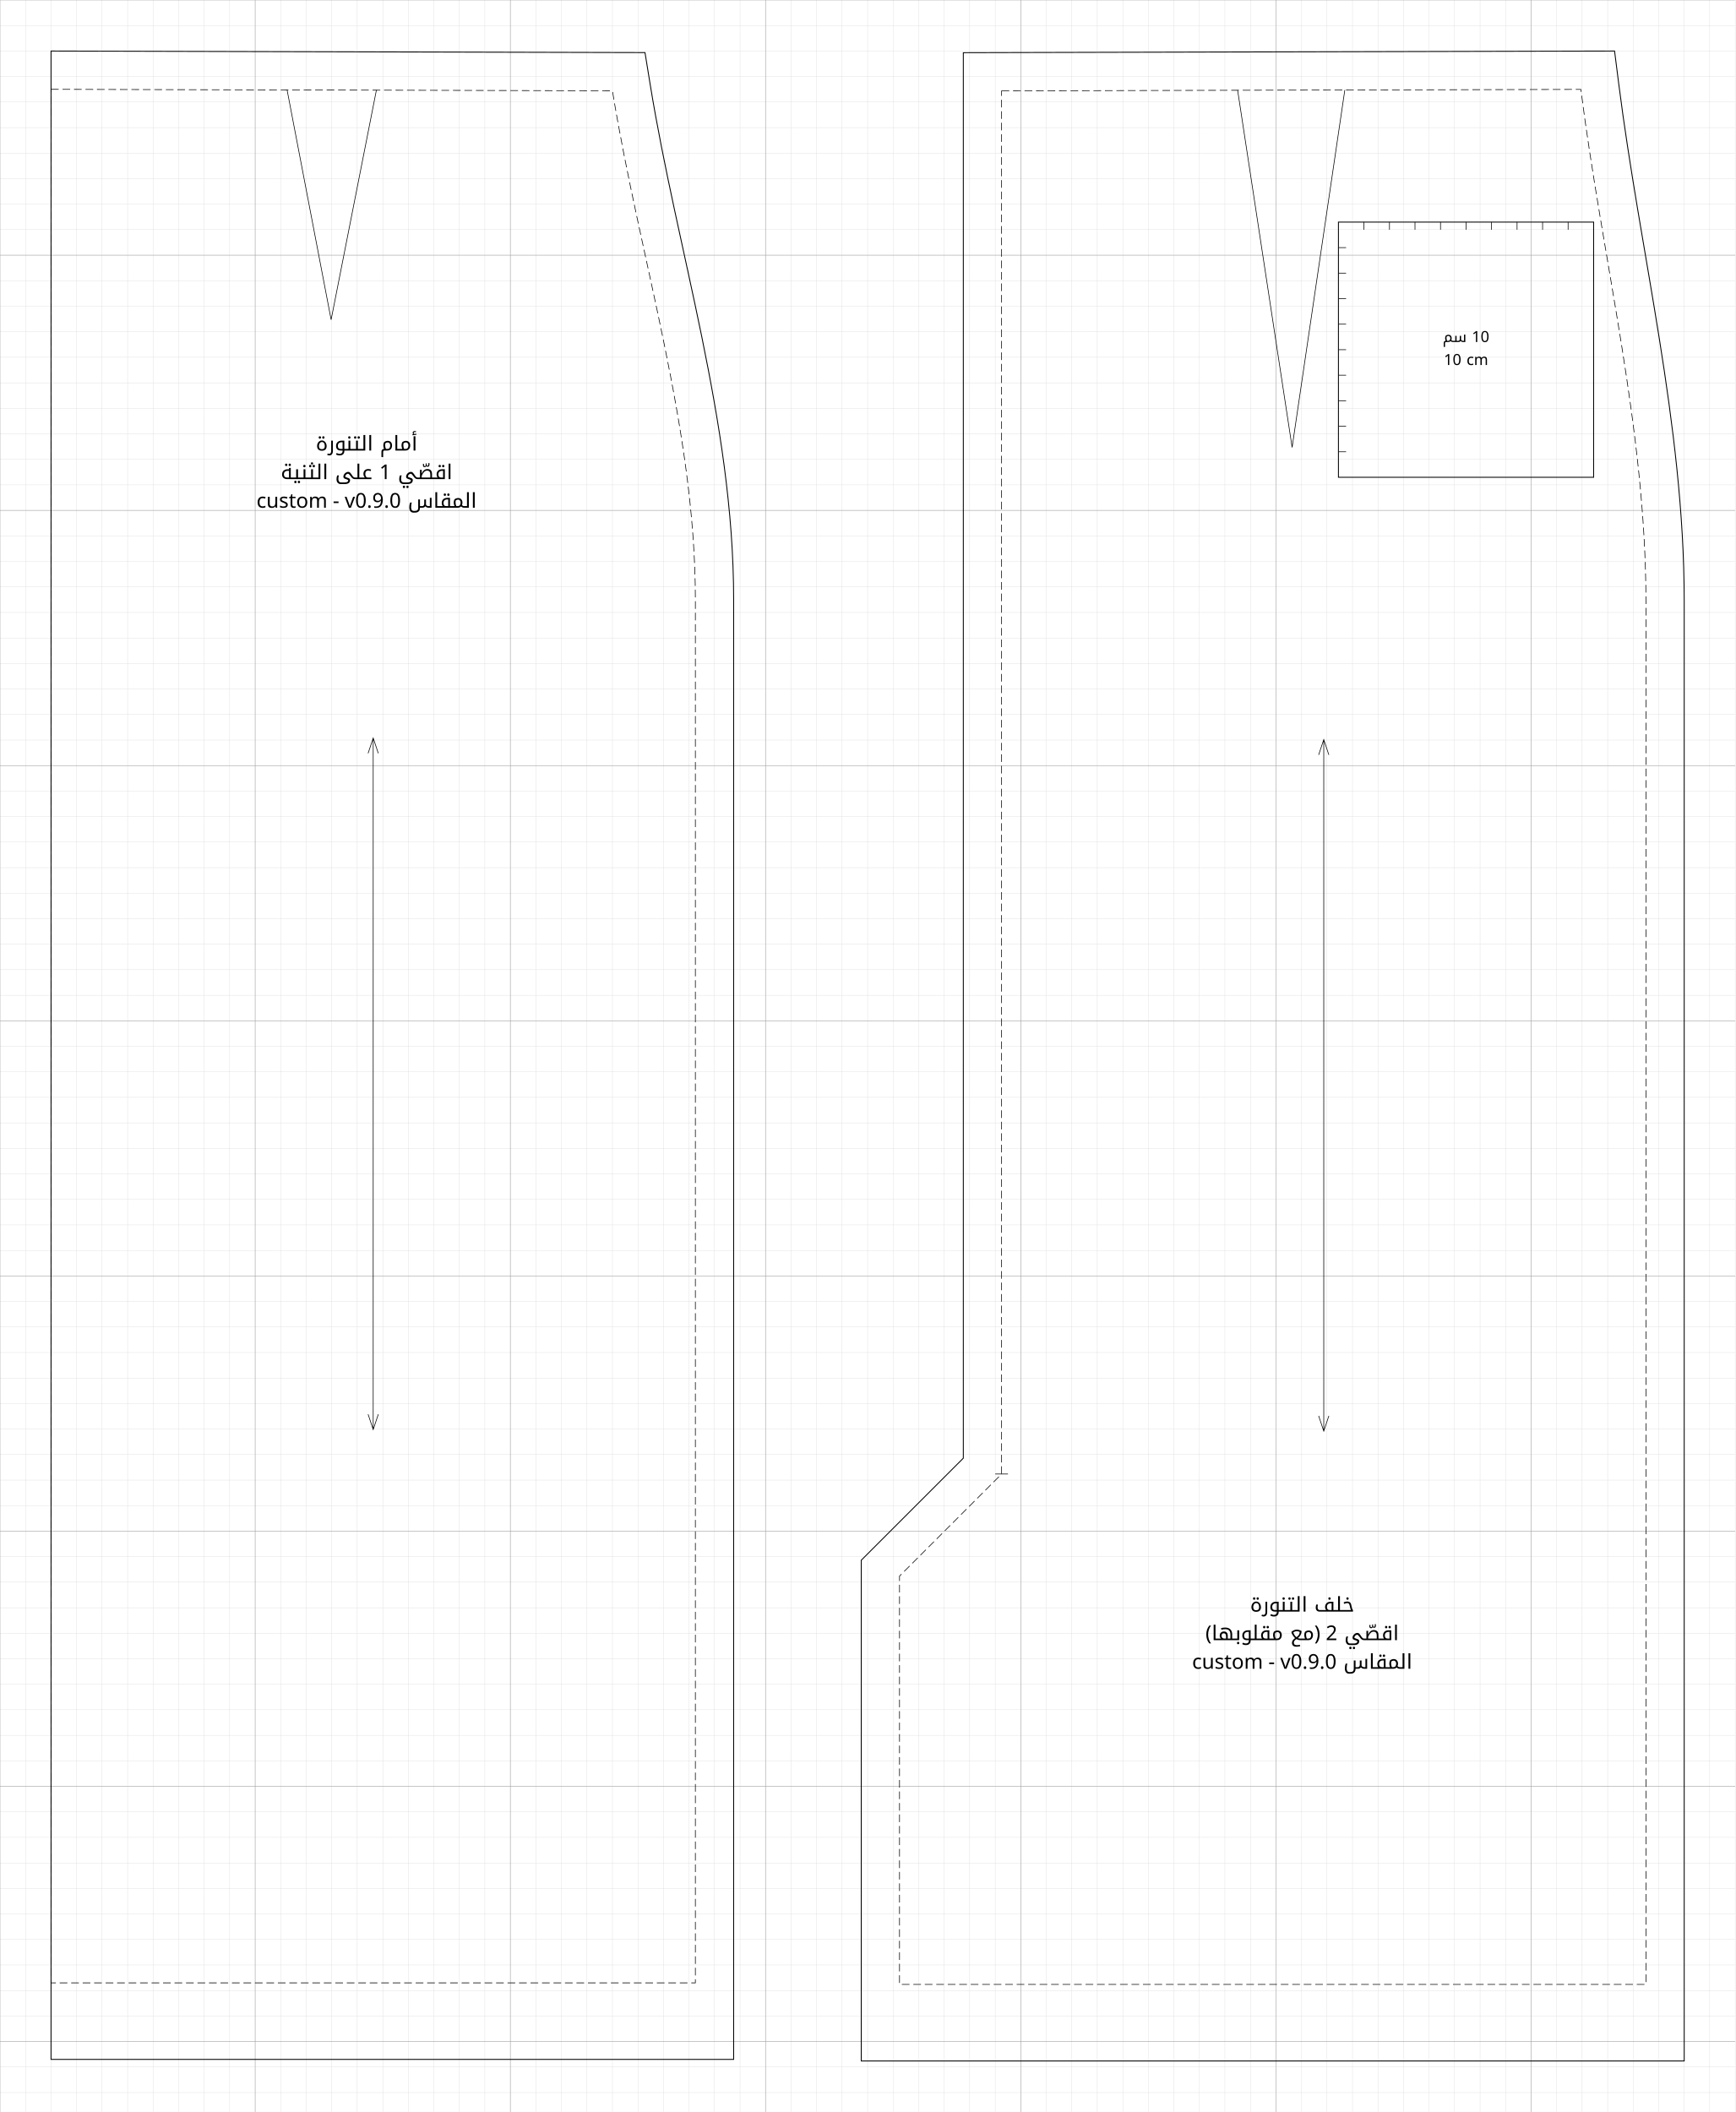
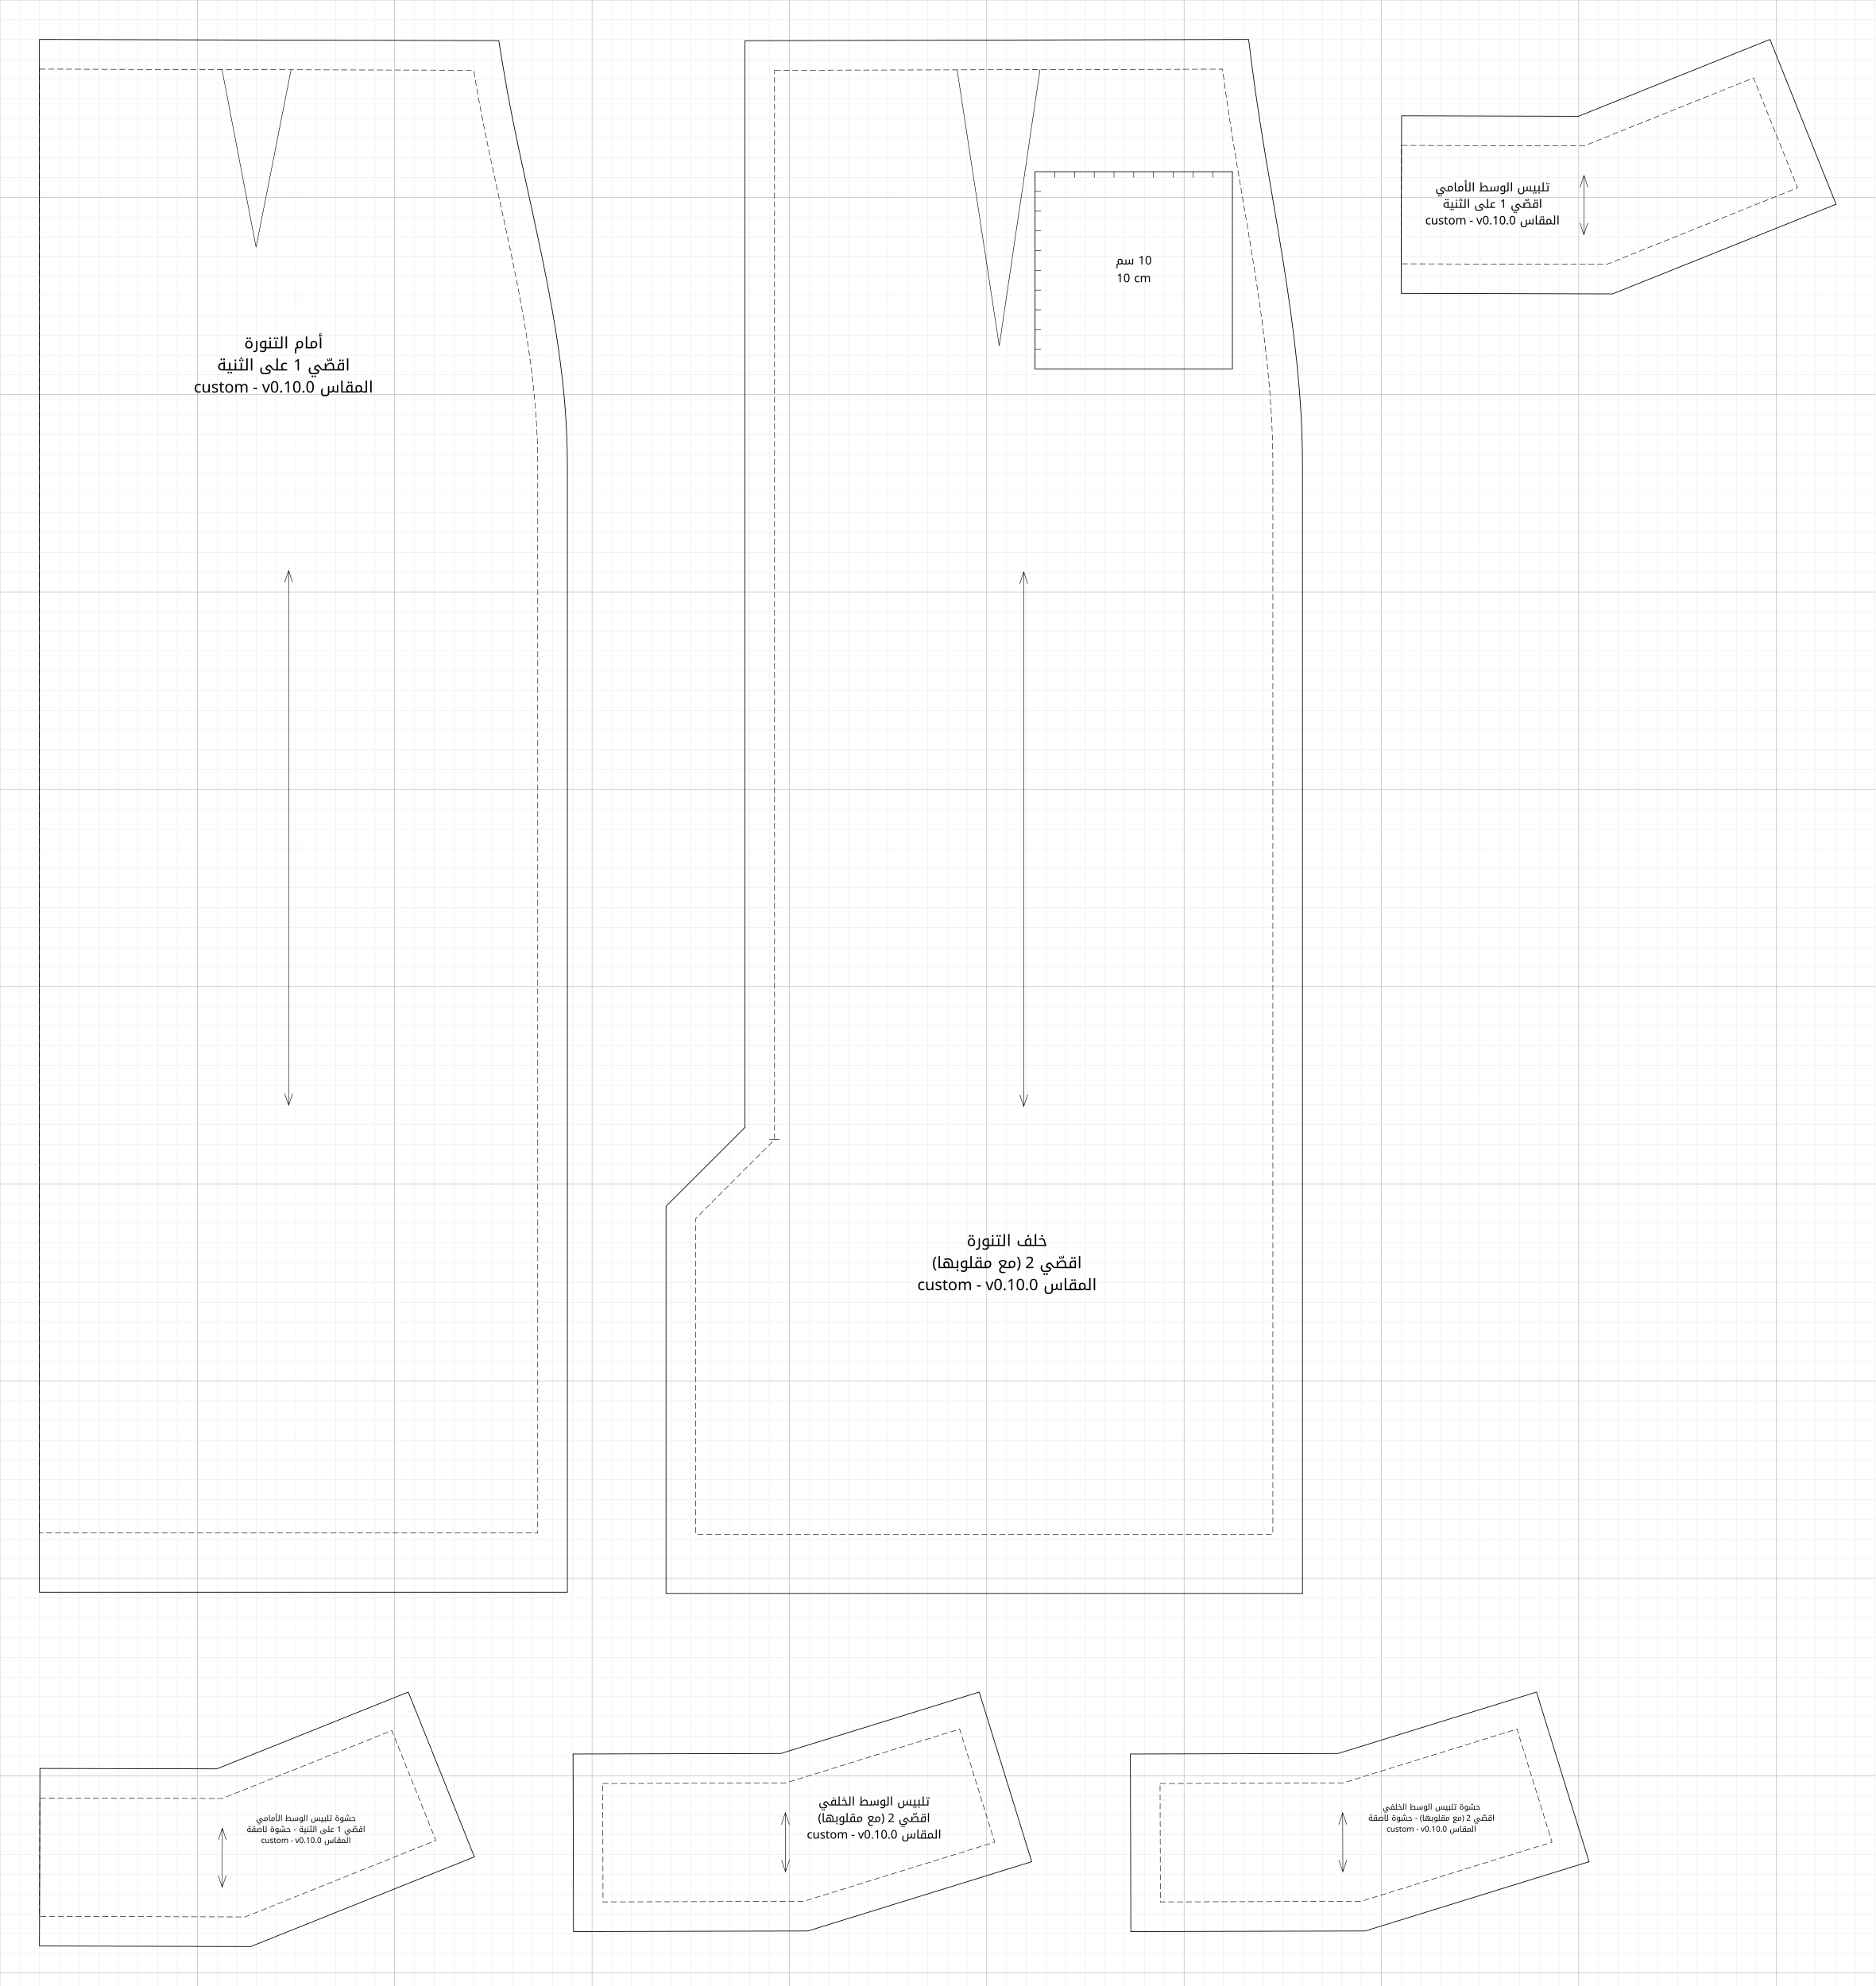
- <svg xmlns="http://www.w3.org/2000/svg" width="680.00mm" height="827.61mm" viewBox="0 0 680.00 827.61">
+ <svg xmlns="http://www.w3.org/2000/svg" width="950.39mm" height="1006.59mm" viewBox="0 0 950.39 1006.59">
  <g id="layer-grid">
-     <path id="grid-minor" d="M 10.00 0 V 827.61 M 20.00 0 V 827.61 M 30.00 0 V 827.61 M 40.00 0 V 827.61 M 50.00 0 V 827.61 M 60.00 0 V 827.61 M 70.00 0 V 827.61 M 80.00 0 V 827.61 M 90.00 0 V 827.61 M 110.00 0 V 827.61 M 120.00 0 V 827.61 M 130.00 0 V 827.61 M 140.00 0 V 827.61 M 150.00 0 V 827.61 M 160.00 0 V 827.61 M 170.00 0 V 827.61 M 180.00 0 V 827.61 M 190.00 0 V 827.61 M 210.00 0 V 827.61 M 220.00 0 V 827.61 M 230.00 0 V 827.61 M 240.00 0 V 827.61 M 250.00 0 V 827.61 M 260.00 0 V 827.61 M 270.00 0 V 827.61 M 280.00 0 V 827.61 M 290.00 0 V 827.61 M 310.00 0 V 827.61 M 320.00 0 V 827.61 M 330.00 0 V 827.61 M 340.00 0 V 827.61 M 350.00 0 V 827.61 M 360.00 0 V 827.61 M 370.00 0 V 827.61 M 380.00 0 V 827.61 M 390.00 0 V 827.61 M 410.00 0 V 827.61 M 420.00 0 V 827.61 M 430.00 0 V 827.61 M 440.00 0 V 827.61 M 450.00 0 V 827.61 M 460.00 0 V 827.61 M 470.00 0 V 827.61 M 480.00 0 V 827.61 M 490.00 0 V 827.61 M 510.00 0 V 827.61 M 520.00 0 V 827.61 M 530.00 0 V 827.61 M 540.00 0 V 827.61 M 550.00 0 V 827.61 M 560.00 0 V 827.61 M 570.00 0 V 827.61 M 580.00 0 V 827.61 M 590.00 0 V 827.61 M 610.00 0 V 827.61 M 620.00 0 V 827.61 M 630.00 0 V 827.61 M 640.00 0 V 827.61 M 650.00 0 V 827.61 M 660.00 0 V 827.61 M 670.00 0 V 827.61 M 680.00 0 V 827.61 M 0 10.00 H 680.00 M 0 20.00 H 680.00 M 0 30.00 H 680.00 M 0 40.00 H 680.00 M 0 50.00 H 680.00 M 0 60.00 H 680.00 M 0 70.00 H 680.00 M 0 80.00 H 680.00 M 0 90.00 H 680.00 M 0 110.00 H 680.00 M 0 120.00 H 680.00 M 0 130.00 H 680.00 M 0 140.00 H 680.00 M 0 150.00 H 680.00 M 0 160.00 H 680.00 M 0 170.00 H 680.00 M 0 180.00 H 680.00 M 0 190.00 H 680.00 M 0 210.00 H 680.00 M 0 220.00 H 680.00 M 0 230.00 H 680.00 M 0 240.00 H 680.00 M 0 250.00 H 680.00 M 0 260.00 H 680.00 M 0 270.00 H 680.00 M 0 280.00 H 680.00 M 0 290.00 H 680.00 M 0 310.00 H 680.00 M 0 320.00 H 680.00 M 0 330.00 H 680.00 M 0 340.00 H 680.00 M 0 350.00 H 680.00 M 0 360.00 H 680.00 M 0 370.00 H 680.00 M 0 380.00 H 680.00 M 0 390.00 H 680.00 M 0 410.00 H 680.00 M 0 420.00 H 680.00 M 0 430.00 H 680.00 M 0 440.00 H 680.00 M 0 450.00 H 680.00 M 0 460.00 H 680.00 M 0 470.00 H 680.00 M 0 480.00 H 680.00 M 0 490.00 H 680.00 M 0 510.00 H 680.00 M 0 520.00 H 680.00 M 0 530.00 H 680.00 M 0 540.00 H 680.00 M 0 550.00 H 680.00 M 0 560.00 H 680.00 M 0 570.00 H 680.00 M 0 580.00 H 680.00 M 0 590.00 H 680.00 M 0 610.00 H 680.00 M 0 620.00 H 680.00 M 0 630.00 H 680.00 M 0 640.00 H 680.00 M 0 650.00 H 680.00 M 0 660.00 H 680.00 M 0 670.00 H 680.00 M 0 680.00 H 680.00 M 0 690.00 H 680.00 M 0 710.00 H 680.00 M 0 720.00 H 680.00 M 0 730.00 H 680.00 M 0 740.00 H 680.00 M 0 750.00 H 680.00 M 0 760.00 H 680.00 M 0 770.00 H 680.00 M 0 780.00 H 680.00 M 0 790.00 H 680.00 M 0 810.00 H 680.00 M 0 820.00 H 680.00" fill="none" stroke="#d0d0d0" stroke-width="0.1" />
-     <path id="grid-major" d="M 0.00 0 V 827.61 M 100.00 0 V 827.61 M 200.00 0 V 827.61 M 300.00 0 V 827.61 M 400.00 0 V 827.61 M 500.00 0 V 827.61 M 600.00 0 V 827.61 M 0 0.00 H 680.00 M 0 100.00 H 680.00 M 0 200.00 H 680.00 M 0 300.00 H 680.00 M 0 400.00 H 680.00 M 0 500.00 H 680.00 M 0 600.00 H 680.00 M 0 700.00 H 680.00 M 0 800.00 H 680.00" fill="none" stroke="#a0a0a0" stroke-width="0.2" />
+     <path id="grid-minor" d="M 10.00 0 V 1006.59 M 20.00 0 V 1006.59 M 30.00 0 V 1006.59 M 40.00 0 V 1006.59 M 50.00 0 V 1006.59 M 60.00 0 V 1006.59 M 70.00 0 V 1006.59 M 80.00 0 V 1006.59 M 90.00 0 V 1006.59 M 110.00 0 V 1006.59 M 120.00 0 V 1006.59 M 130.00 0 V 1006.59 M 140.00 0 V 1006.59 M 150.00 0 V 1006.59 M 160.00 0 V 1006.59 M 170.00 0 V 1006.59 M 180.00 0 V 1006.59 M 190.00 0 V 1006.59 M 210.00 0 V 1006.59 M 220.00 0 V 1006.59 M 230.00 0 V 1006.59 M 240.00 0 V 1006.59 M 250.00 0 V 1006.59 M 260.00 0 V 1006.59 M 270.00 0 V 1006.59 M 280.00 0 V 1006.59 M 290.00 0 V 1006.59 M 310.00 0 V 1006.59 M 320.00 0 V 1006.59 M 330.00 0 V 1006.59 M 340.00 0 V 1006.59 M 350.00 0 V 1006.59 M 360.00 0 V 1006.59 M 370.00 0 V 1006.59 M 380.00 0 V 1006.59 M 390.00 0 V 1006.59 M 410.00 0 V 1006.59 M 420.00 0 V 1006.59 M 430.00 0 V 1006.59 M 440.00 0 V 1006.59 M 450.00 0 V 1006.59 M 460.00 0 V 1006.59 M 470.00 0 V 1006.59 M 480.00 0 V 1006.59 M 490.00 0 V 1006.59 M 510.00 0 V 1006.59 M 520.00 0 V 1006.59 M 530.00 0 V 1006.59 M 540.00 0 V 1006.59 M 550.00 0 V 1006.59 M 560.00 0 V 1006.59 M 570.00 0 V 1006.59 M 580.00 0 V 1006.59 M 590.00 0 V 1006.59 M 610.00 0 V 1006.59 M 620.00 0 V 1006.59 M 630.00 0 V 1006.59 M 640.00 0 V 1006.59 M 650.00 0 V 1006.59 M 660.00 0 V 1006.59 M 670.00 0 V 1006.59 M 680.00 0 V 1006.59 M 690.00 0 V 1006.59 M 710.00 0 V 1006.59 M 720.00 0 V 1006.59 M 730.00 0 V 1006.59 M 740.00 0 V 1006.59 M 750.00 0 V 1006.59 M 760.00 0 V 1006.59 M 770.00 0 V 1006.59 M 780.00 0 V 1006.59 M 790.00 0 V 1006.59 M 810.00 0 V 1006.59 M 820.00 0 V 1006.59 M 830.00 0 V 1006.59 M 840.00 0 V 1006.59 M 850.00 0 V 1006.59 M 860.00 0 V 1006.59 M 870.00 0 V 1006.59 M 880.00 0 V 1006.59 M 890.00 0 V 1006.59 M 910.00 0 V 1006.59 M 920.00 0 V 1006.59 M 930.00 0 V 1006.59 M 940.00 0 V 1006.59 M 950.00 0 V 1006.59 M 0 10.00 H 950.39 M 0 20.00 H 950.39 M 0 30.00 H 950.39 M 0 40.00 H 950.39 M 0 50.00 H 950.39 M 0 60.00 H 950.39 M 0 70.00 H 950.39 M 0 80.00 H 950.39 M 0 90.00 H 950.39 M 0 110.00 H 950.39 M 0 120.00 H 950.39 M 0 130.00 H 950.39 M 0 140.00 H 950.39 M 0 150.00 H 950.39 M 0 160.00 H 950.39 M 0 170.00 H 950.39 M 0 180.00 H 950.39 M 0 190.00 H 950.39 M 0 210.00 H 950.39 M 0 220.00 H 950.39 M 0 230.00 H 950.39 M 0 240.00 H 950.39 M 0 250.00 H 950.39 M 0 260.00 H 950.39 M 0 270.00 H 950.39 M 0 280.00 H 950.39 M 0 290.00 H 950.39 M 0 310.00 H 950.39 M 0 320.00 H 950.39 M 0 330.00 H 950.39 M 0 340.00 H 950.39 M 0 350.00 H 950.39 M 0 360.00 H 950.39 M 0 370.00 H 950.39 M 0 380.00 H 950.39 M 0 390.00 H 950.39 M 0 410.00 H 950.39 M 0 420.00 H 950.39 M 0 430.00 H 950.39 M 0 440.00 H 950.39 M 0 450.00 H 950.39 M 0 460.00 H 950.39 M 0 470.00 H 950.39 M 0 480.00 H 950.39 M 0 490.00 H 950.39 M 0 510.00 H 950.39 M 0 520.00 H 950.39 M 0 530.00 H 950.39 M 0 540.00 H 950.39 M 0 550.00 H 950.39 M 0 560.00 H 950.39 M 0 570.00 H 950.39 M 0 580.00 H 950.39 M 0 590.00 H 950.39 M 0 610.00 H 950.39 M 0 620.00 H 950.39 M 0 630.00 H 950.39 M 0 640.00 H 950.39 M 0 650.00 H 950.39 M 0 660.00 H 950.39 M 0 670.00 H 950.39 M 0 680.00 H 950.39 M 0 690.00 H 950.39 M 0 710.00 H 950.39 M 0 720.00 H 950.39 M 0 730.00 H 950.39 M 0 740.00 H 950.39 M 0 750.00 H 950.39 M 0 760.00 H 950.39 M 0 770.00 H 950.39 M 0 780.00 H 950.39 M 0 790.00 H 950.39 M 0 810.00 H 950.39 M 0 820.00 H 950.39 M 0 830.00 H 950.39 M 0 840.00 H 950.39 M 0 850.00 H 950.39 M 0 860.00 H 950.39 M 0 870.00 H 950.39 M 0 880.00 H 950.39 M 0 890.00 H 950.39 M 0 910.00 H 950.39 M 0 920.00 H 950.39 M 0 930.00 H 950.39 M 0 940.00 H 950.39 M 0 950.00 H 950.39 M 0 960.00 H 950.39 M 0 970.00 H 950.39 M 0 980.00 H 950.39 M 0 990.00 H 950.39" fill="none" stroke="#d0d0d0" stroke-width="0.1" />
+     <path id="grid-major" d="M 0.00 0 V 1006.59 M 100.00 0 V 1006.59 M 200.00 0 V 1006.59 M 300.00 0 V 1006.59 M 400.00 0 V 1006.59 M 500.00 0 V 1006.59 M 600.00 0 V 1006.59 M 700.00 0 V 1006.59 M 800.00 0 V 1006.59 M 900.00 0 V 1006.59 M 0 0.00 H 950.39 M 0 100.00 H 950.39 M 0 200.00 H 950.39 M 0 300.00 H 950.39 M 0 400.00 H 950.39 M 0 500.00 H 950.39 M 0 600.00 H 950.39 M 0 700.00 H 950.39 M 0 800.00 H 950.39 M 0 900.00 H 950.39 M 0 1000.00 H 950.39" fill="none" stroke="#a0a0a0" stroke-width="0.2" />
  </g>
  <g id="layer-cut">
    <path id="piece-skirt-front-cut" d="M 20.04 20.00 L 240.04 20.58 L 252.76 20.61 L 254.80 33.16 C 257.46 49.48 260.77 65.68 264.31 82.16 C 267.85 98.64 271.59 115.25 275.01 131.96 C 278.42 148.67 281.57 165.78 283.82 182.81 C 284.94 191.33 285.88 200.11 286.51 208.72 C 287.14 217.34 287.50 226.28 287.50 235.00 L 287.50 777.00 L 287.50 807.00 L 20.00 807.00 L 20.00 777.00 L 20.00 35.00 L 20.00 20.00 L 20.04 20.00 Z" fill="none" stroke="#000000" stroke-width="0.35" />
    <path id="piece-skirt-back-cut" d="M 392.46 20.61 L 619.46 20.03 L 632.71 20.00 L 634.38 33.14 C 636.48 49.62 639.09 66.01 641.86 82.63 C 644.64 99.24 647.58 115.96 650.25 132.76 C 652.93 149.56 655.37 166.67 657.13 183.70 C 658.01 192.22 658.74 200.94 659.23 209.52 C 659.72 218.11 660.00 226.95 660.00 235.61 L 660.00 777.61 L 660.00 807.61 L 392.50 807.61 L 337.50 807.61 L 337.50 777.61 L 337.50 617.61 L 337.50 611.40 L 341.89 607.00 L 377.50 571.40 L 377.50 35.61 L 377.50 20.65 L 392.46 20.61 Z" fill="none" stroke="#000000" stroke-width="0.35" />
+     <path id="piece-waist-facing-front-cut" d="M 710.24 58.70 L 799.82 58.94 L 882.96 25.58 L 896.88 20.00 L 902.47 33.92 L 924.81 89.61 L 930.39 103.53 L 916.47 109.11 L 819.79 147.90 L 817.08 148.98 L 814.17 148.97 L 710.00 148.70 L 710.04 133.70 L 710.20 73.70 L 710.24 58.70 Z" fill="none" stroke="#000000" stroke-width="0.35" />
+     <path id="piece-waist-facing-interfacing-front-cut" d="M 20.24 896.31 L 109.82 896.54 L 192.96 863.19 L 206.88 857.61 L 212.47 871.53 L 234.81 927.22 L 240.39 941.14 L 226.47 946.72 L 129.79 985.50 L 127.08 986.59 L 124.17 986.58 L 20.00 986.31 L 20.04 971.31 L 20.20 911.31 L 20.24 896.31 Z" fill="none" stroke="#000000" stroke-width="0.35" />
+     <path id="piece-waist-facing-back-cut" d="M 305.39 888.97 L 395.64 888.74 L 481.85 862.05 L 496.18 857.61 L 500.62 871.94 L 518.37 929.25 L 522.80 943.58 L 508.48 948.02 L 411.52 978.04 L 409.37 978.71 L 407.12 978.72 L 305.62 978.97 L 290.62 979.01 L 290.58 964.01 L 290.43 904.01 L 290.39 889.01 L 305.39 888.97 Z" fill="none" stroke="#000000" stroke-width="0.35" />
+     <path id="piece-waist-facing-interfacing-back-cut" d="M 587.80 888.97 L 678.05 888.74 L 764.27 862.05 L 778.59 857.61 L 783.03 871.94 L 800.78 929.25 L 805.22 943.58 L 790.89 948.02 L 693.93 978.04 L 691.78 978.71 L 689.53 978.72 L 588.03 978.97 L 573.03 979.01 L 572.99 964.01 L 572.84 904.01 L 572.80 889.01 L 587.80 888.97 Z" fill="none" stroke="#000000" stroke-width="0.35" />
  </g>
  <g id="layer-stitch">
    <path id="piece-skirt-front-stitch" d="M 20.00 35.00 L 240.00 35.58 C 250.83 102.05 272.50 167.65 272.50 235.00 L 272.50 777.00 L 20.00 777.00 L 20.00 35.00 Z" fill="none" stroke="#000000" stroke-width="0.25" stroke-dasharray="3 1.5" />
    <path id="piece-skirt-back-stitch" d="M 392.50 35.61 L 619.50 35.03 C 628.00 101.89 645.00 168.21 645.00 235.61 L 645.00 777.61 L 392.50 777.61 L 352.50 777.61 L 352.50 617.61 L 392.50 577.61 L 392.50 35.61 Z" fill="none" stroke="#000000" stroke-width="0.25" stroke-dasharray="3 1.5" />
+     <path id="piece-waist-facing-front-stitch" d="M 710.20 73.70 L 802.70 73.94 L 888.55 39.51 L 910.88 95.19 L 814.21 133.97 L 710.04 133.70 L 710.20 73.70 Z" fill="none" stroke="#000000" stroke-width="0.25" stroke-dasharray="3 1.5" />
+     <path id="piece-waist-facing-interfacing-front-stitch" d="M 20.20 911.31 L 112.70 911.55 L 198.55 877.12 L 220.88 932.80 L 124.21 971.58 L 20.04 971.31 L 20.20 911.31 Z" fill="none" stroke="#000000" stroke-width="0.25" stroke-dasharray="3 1.5" />
+     <path id="piece-waist-facing-back-stitch" d="M 305.43 903.97 L 397.93 903.74 L 486.29 876.38 L 504.04 933.69 L 407.08 963.72 L 305.58 963.97 L 305.43 903.97 Z" fill="none" stroke="#000000" stroke-width="0.25" stroke-dasharray="3 1.5" />
+     <path id="piece-waist-facing-interfacing-back-stitch" d="M 587.84 903.97 L 680.34 903.74 L 768.70 876.38 L 786.45 933.69 L 689.49 963.72 L 587.99 963.97 L 587.84 903.97 Z" fill="none" stroke="#000000" stroke-width="0.25" stroke-dasharray="3 1.5" />
  </g>
  <g id="layer-notches">
    <path id="piece-skirt-back-notch-slit-top" d="M 390.00 577.61 L 395.00 577.61" fill="none" stroke="#000000" stroke-width="0.25" />
  </g>
  <g id="layer-grain">
    <path id="piece-skirt-front-grain" d="M 146.25 289.20 L 146.25 560.20 M 144.25 554.20 L 146.25 560.20 L 148.25 554.20 M 148.25 295.20 L 146.25 289.20 L 144.25 295.20" fill="none" stroke="#000000" stroke-width="0.25" />
    <path id="piece-skirt-back-grain" d="M 518.75 289.81 L 518.75 560.81 M 516.75 554.81 L 518.75 560.81 L 520.75 554.81 M 520.75 295.81 L 518.75 289.81 L 516.75 295.81" fill="none" stroke="#000000" stroke-width="0.25" />
+     <path id="piece-waist-facing-front-grain" d="M 802.66 88.94 L 802.58 118.94 M 800.59 112.94 L 802.58 118.94 L 804.59 112.95 M 804.64 94.95 L 802.66 88.94 L 800.64 94.94" fill="none" stroke="#000000" stroke-width="0.25" />
+     <path id="piece-waist-facing-interfacing-front-grain" d="M 112.66 926.55 L 112.58 956.55 M 110.59 950.55 L 112.58 956.55 L 114.59 950.56 M 114.64 932.56 L 112.66 926.55 L 110.64 932.55" fill="none" stroke="#000000" stroke-width="0.25" />
+     <path id="piece-waist-facing-back-grain" d="M 397.97 918.74 L 398.04 948.74 M 396.03 942.74 L 398.04 948.74 L 400.03 942.73 M 399.98 924.73 L 397.97 918.74 L 395.98 924.74" fill="none" stroke="#000000" stroke-width="0.25" />
+     <path id="piece-waist-facing-interfacing-back-grain" d="M 680.38 918.74 L 680.46 948.74 M 678.44 942.74 L 680.46 948.74 L 682.44 942.73 M 682.40 924.73 L 680.38 918.74 L 678.40 924.74" fill="none" stroke="#000000" stroke-width="0.25" />
  </g>
  <g id="layer-darts">
    <path id="piece-skirt-front-dart-waist-dart" d="M 112.50 35.24 L 129.76 125.29 L 147.50 35.33" fill="none" stroke="#000000" stroke-width="0.25" />
    <path id="piece-skirt-back-dart-waist-dart" d="M 485.00 35.37 L 506.35 175.32 L 527.00 35.27" fill="none" stroke="#000000" stroke-width="0.25" />
  </g>
  <g id="layer-marks">

</g>
  <g id="layer-labels">
    <text id="piece-skirt-front-label-name" x="143.67" y="176.55" font-family="&quot;IBM Plex Sans Arabic&quot;, &quot;Noto Kufi Arabic&quot;, &quot;Geeza Pro&quot;, &quot;Segoe UI&quot;, Tahoma, sans-serif" font-size="8.00" direction="rtl" unicode-bidi="plaintext" text-anchor="middle">أمام التنورة</text>
    <text id="piece-skirt-front-label-cut" x="143.67" y="187.75" font-family="&quot;IBM Plex Sans Arabic&quot;, &quot;Noto Kufi Arabic&quot;, &quot;Geeza Pro&quot;, &quot;Segoe UI&quot;, Tahoma, sans-serif" font-size="8.00" direction="rtl" unicode-bidi="plaintext" text-anchor="middle">اقصّي 1 على الثنية</text>
-     <text id="piece-skirt-front-label-size" x="143.67" y="198.95" font-family="&quot;IBM Plex Sans Arabic&quot;, &quot;Noto Kufi Arabic&quot;, &quot;Geeza Pro&quot;, &quot;Segoe UI&quot;, Tahoma, sans-serif" font-size="8.00" direction="rtl" unicode-bidi="plaintext" text-anchor="middle">المقاس custom - v0.9.0</text>
+     <text id="piece-skirt-front-label-size" x="143.67" y="198.95" font-family="&quot;IBM Plex Sans Arabic&quot;, &quot;Noto Kufi Arabic&quot;, &quot;Geeza Pro&quot;, &quot;Segoe UI&quot;, Tahoma, sans-serif" font-size="8.00" direction="rtl" unicode-bidi="plaintext" text-anchor="middle">المقاس custom - v0.10.0</text>
    <text id="piece-skirt-back-label-name" x="510.30" y="631.52" font-family="&quot;IBM Plex Sans Arabic&quot;, &quot;Noto Kufi Arabic&quot;, &quot;Geeza Pro&quot;, &quot;Segoe UI&quot;, Tahoma, sans-serif" font-size="8.00" direction="rtl" unicode-bidi="plaintext" text-anchor="middle">خلف التنورة</text>
    <text id="piece-skirt-back-label-cut" x="510.30" y="642.72" font-family="&quot;IBM Plex Sans Arabic&quot;, &quot;Noto Kufi Arabic&quot;, &quot;Geeza Pro&quot;, &quot;Segoe UI&quot;, Tahoma, sans-serif" font-size="8.00" direction="rtl" unicode-bidi="plaintext" text-anchor="middle">اقصّي 2 (مع مقلوبها)</text>
-     <text id="piece-skirt-back-label-size" x="510.30" y="653.92" font-family="&quot;IBM Plex Sans Arabic&quot;, &quot;Noto Kufi Arabic&quot;, &quot;Geeza Pro&quot;, &quot;Segoe UI&quot;, Tahoma, sans-serif" font-size="8.00" direction="rtl" unicode-bidi="plaintext" text-anchor="middle">المقاس custom - v0.9.0</text>
+     <text id="piece-skirt-back-label-size" x="510.30" y="653.92" font-family="&quot;IBM Plex Sans Arabic&quot;, &quot;Noto Kufi Arabic&quot;, &quot;Geeza Pro&quot;, &quot;Segoe UI&quot;, Tahoma, sans-serif" font-size="8.00" direction="rtl" unicode-bidi="plaintext" text-anchor="middle">المقاس custom - v0.10.0</text>
+     <text id="piece-waist-facing-front-label-name" x="756.29" y="96.96" font-family="&quot;IBM Plex Sans Arabic&quot;, &quot;Noto Kufi Arabic&quot;, &quot;Geeza Pro&quot;, &quot;Segoe UI&quot;, Tahoma, sans-serif" font-size="6.00" direction="rtl" unicode-bidi="plaintext" text-anchor="middle">تلبيس الوسط الأمامي</text>
+     <text id="piece-waist-facing-front-label-cut" x="756.29" y="105.36" font-family="&quot;IBM Plex Sans Arabic&quot;, &quot;Noto Kufi Arabic&quot;, &quot;Geeza Pro&quot;, &quot;Segoe UI&quot;, Tahoma, sans-serif" font-size="6.00" direction="rtl" unicode-bidi="plaintext" text-anchor="middle">اقصّي 1 على الثنية</text>
+     <text id="piece-waist-facing-front-label-size" x="756.29" y="113.76" font-family="&quot;IBM Plex Sans Arabic&quot;, &quot;Noto Kufi Arabic&quot;, &quot;Geeza Pro&quot;, &quot;Segoe UI&quot;, Tahoma, sans-serif" font-size="6.00" direction="rtl" unicode-bidi="plaintext" text-anchor="middle">المقاس custom - v0.10.0</text>
+     <text id="piece-waist-facing-interfacing-front-label-name" x="155.04" y="922.92" font-family="&quot;IBM Plex Sans Arabic&quot;, &quot;Noto Kufi Arabic&quot;, &quot;Geeza Pro&quot;, &quot;Segoe UI&quot;, Tahoma, sans-serif" font-size="4.00" direction="rtl" unicode-bidi="plaintext" text-anchor="middle">حشوة تلبيس الوسط الأمامي</text>
+     <text id="piece-waist-facing-interfacing-front-label-cut" x="155.04" y="928.52" font-family="&quot;IBM Plex Sans Arabic&quot;, &quot;Noto Kufi Arabic&quot;, &quot;Geeza Pro&quot;, &quot;Segoe UI&quot;, Tahoma, sans-serif" font-size="4.00" direction="rtl" unicode-bidi="plaintext" text-anchor="middle">اقصّي 1 على الثنية - حشوة لاصقة</text>
+     <text id="piece-waist-facing-interfacing-front-label-size" x="155.04" y="934.12" font-family="&quot;IBM Plex Sans Arabic&quot;, &quot;Noto Kufi Arabic&quot;, &quot;Geeza Pro&quot;, &quot;Segoe UI&quot;, Tahoma, sans-serif" font-size="4.00" direction="rtl" unicode-bidi="plaintext" text-anchor="middle">المقاس custom - v0.10.0</text>
+     <text id="piece-waist-facing-back-label-name" x="442.93" y="915.08" font-family="&quot;IBM Plex Sans Arabic&quot;, &quot;Noto Kufi Arabic&quot;, &quot;Geeza Pro&quot;, &quot;Segoe UI&quot;, Tahoma, sans-serif" font-size="6.00" direction="rtl" unicode-bidi="plaintext" text-anchor="middle">تلبيس الوسط الخلفي</text>
+     <text id="piece-waist-facing-back-label-cut" x="442.93" y="923.48" font-family="&quot;IBM Plex Sans Arabic&quot;, &quot;Noto Kufi Arabic&quot;, &quot;Geeza Pro&quot;, &quot;Segoe UI&quot;, Tahoma, sans-serif" font-size="6.00" direction="rtl" unicode-bidi="plaintext" text-anchor="middle">اقصّي 2 (مع مقلوبها)</text>
+     <text id="piece-waist-facing-back-label-size" x="442.93" y="931.88" font-family="&quot;IBM Plex Sans Arabic&quot;, &quot;Noto Kufi Arabic&quot;, &quot;Geeza Pro&quot;, &quot;Segoe UI&quot;, Tahoma, sans-serif" font-size="6.00" direction="rtl" unicode-bidi="plaintext" text-anchor="middle">المقاس custom - v0.10.0</text>
+     <text id="piece-waist-facing-interfacing-back-label-name" x="725.34" y="917.18" font-family="&quot;IBM Plex Sans Arabic&quot;, &quot;Noto Kufi Arabic&quot;, &quot;Geeza Pro&quot;, &quot;Segoe UI&quot;, Tahoma, sans-serif" font-size="4.00" direction="rtl" unicode-bidi="plaintext" text-anchor="middle">حشوة تلبيس الوسط الخلفي</text>
+     <text id="piece-waist-facing-interfacing-back-label-cut" x="725.34" y="922.78" font-family="&quot;IBM Plex Sans Arabic&quot;, &quot;Noto Kufi Arabic&quot;, &quot;Geeza Pro&quot;, &quot;Segoe UI&quot;, Tahoma, sans-serif" font-size="4.00" direction="rtl" unicode-bidi="plaintext" text-anchor="middle">اقصّي 2 (مع مقلوبها) - حشوة لاصقة</text>
+     <text id="piece-waist-facing-interfacing-back-label-size" x="725.34" y="928.38" font-family="&quot;IBM Plex Sans Arabic&quot;, &quot;Noto Kufi Arabic&quot;, &quot;Geeza Pro&quot;, &quot;Segoe UI&quot;, Tahoma, sans-serif" font-size="4.00" direction="rtl" unicode-bidi="plaintext" text-anchor="middle">المقاس custom - v0.10.0</text>
  </g>
  <g id="layer-scale">
    <rect id="piece-skirt-back-scale-square" x="524.50" y="87.03" width="100.00" height="100.00" fill="none" stroke="#000000" stroke-width="0.35" />
    <path id="piece-skirt-back-scale-ticks" d="M 534.50 87.03 v 3.00 M 524.50 97.03 h 3.00 M 544.50 87.03 v 3.00 M 524.50 107.03 h 3.00 M 554.50 87.03 v 3.00 M 524.50 117.03 h 3.00 M 564.50 87.03 v 3.00 M 524.50 127.03 h 3.00 M 574.50 87.03 v 3.00 M 524.50 137.03 h 3.00 M 584.50 87.03 v 3.00 M 524.50 147.03 h 3.00 M 594.50 87.03 v 3.00 M 524.50 157.03 h 3.00 M 604.50 87.03 v 3.00 M 524.50 167.03 h 3.00 M 614.50 87.03 v 3.00 M 524.50 177.03 h 3.00" fill="none" stroke="#000000" stroke-width="0.25" />
    <text id="piece-skirt-back-scale-caption-ar" x="574.50" y="134.03" font-family="&quot;IBM Plex Sans Arabic&quot;, &quot;Noto Kufi Arabic&quot;, &quot;Geeza Pro&quot;, &quot;Segoe UI&quot;, Tahoma, sans-serif" font-size="6.00" direction="rtl" unicode-bidi="plaintext" text-anchor="middle">10 سم</text>
    <text id="piece-skirt-back-scale-caption-en" x="574.50" y="143.03" font-family="&quot;IBM Plex Sans Arabic&quot;, &quot;Noto Kufi Arabic&quot;, &quot;Geeza Pro&quot;, &quot;Segoe UI&quot;, Tahoma, sans-serif" font-size="6.00" direction="ltr" unicode-bidi="plaintext" text-anchor="middle">10 cm</text>
  </g>
</svg>
